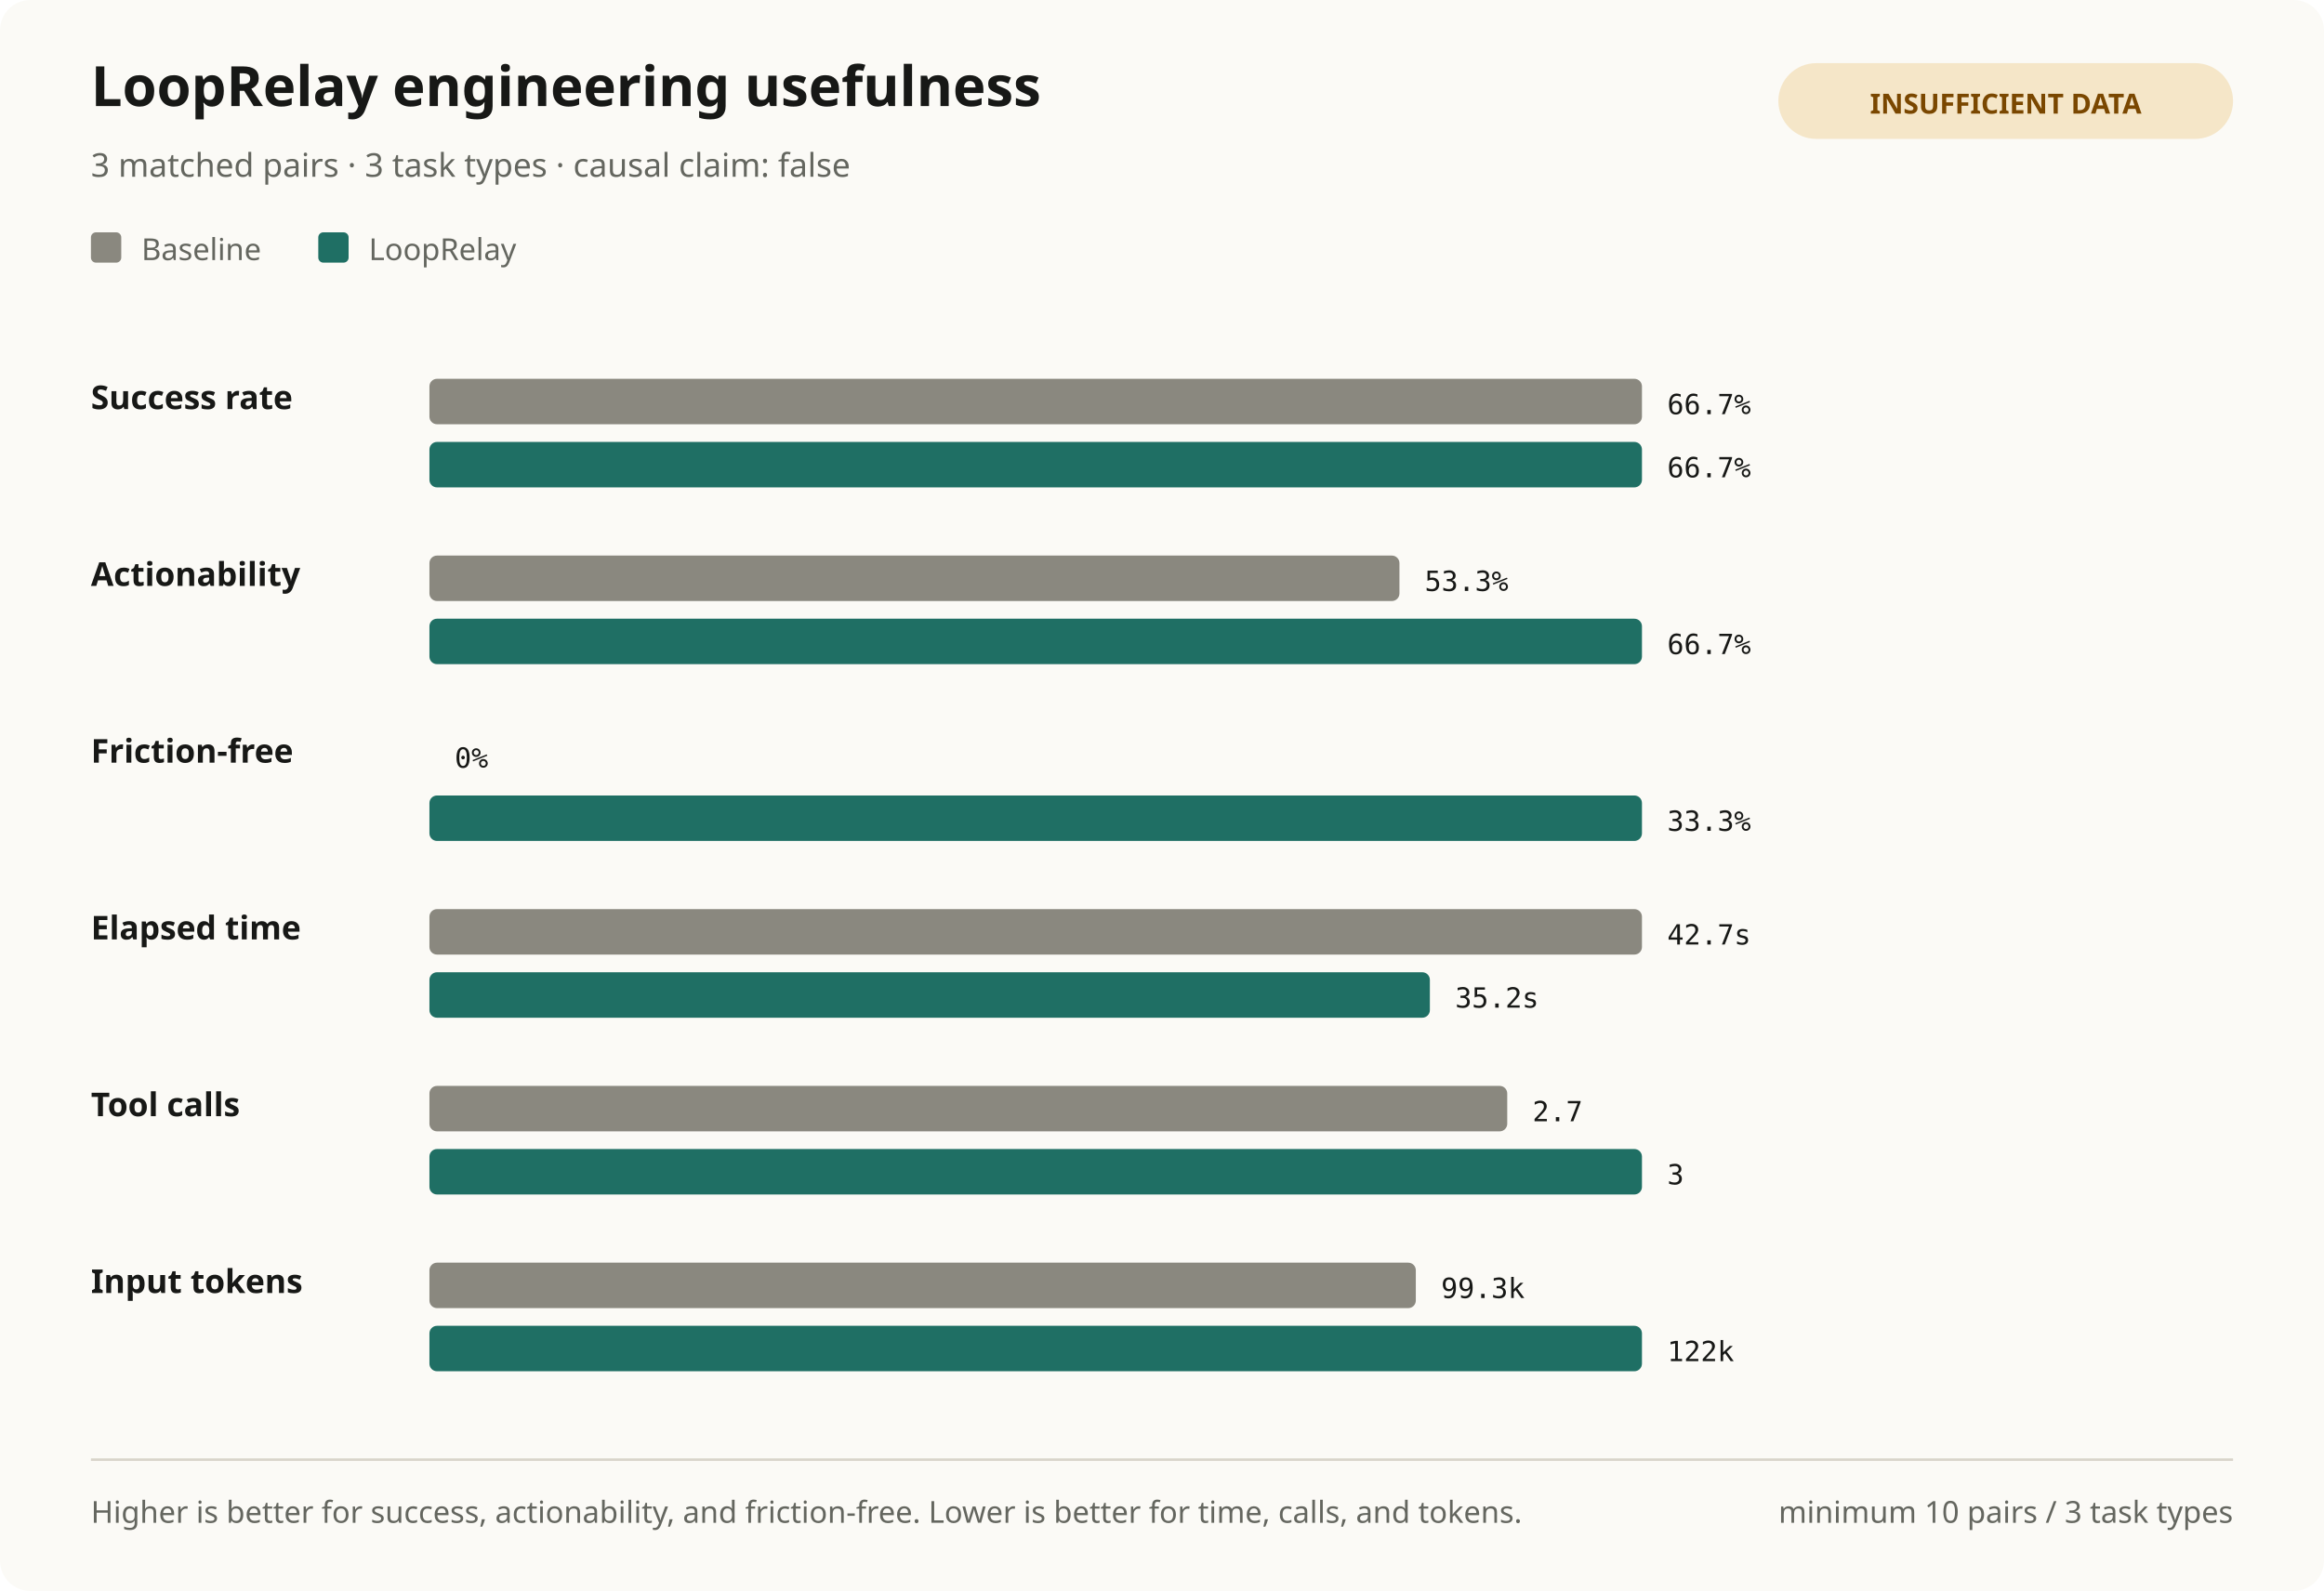
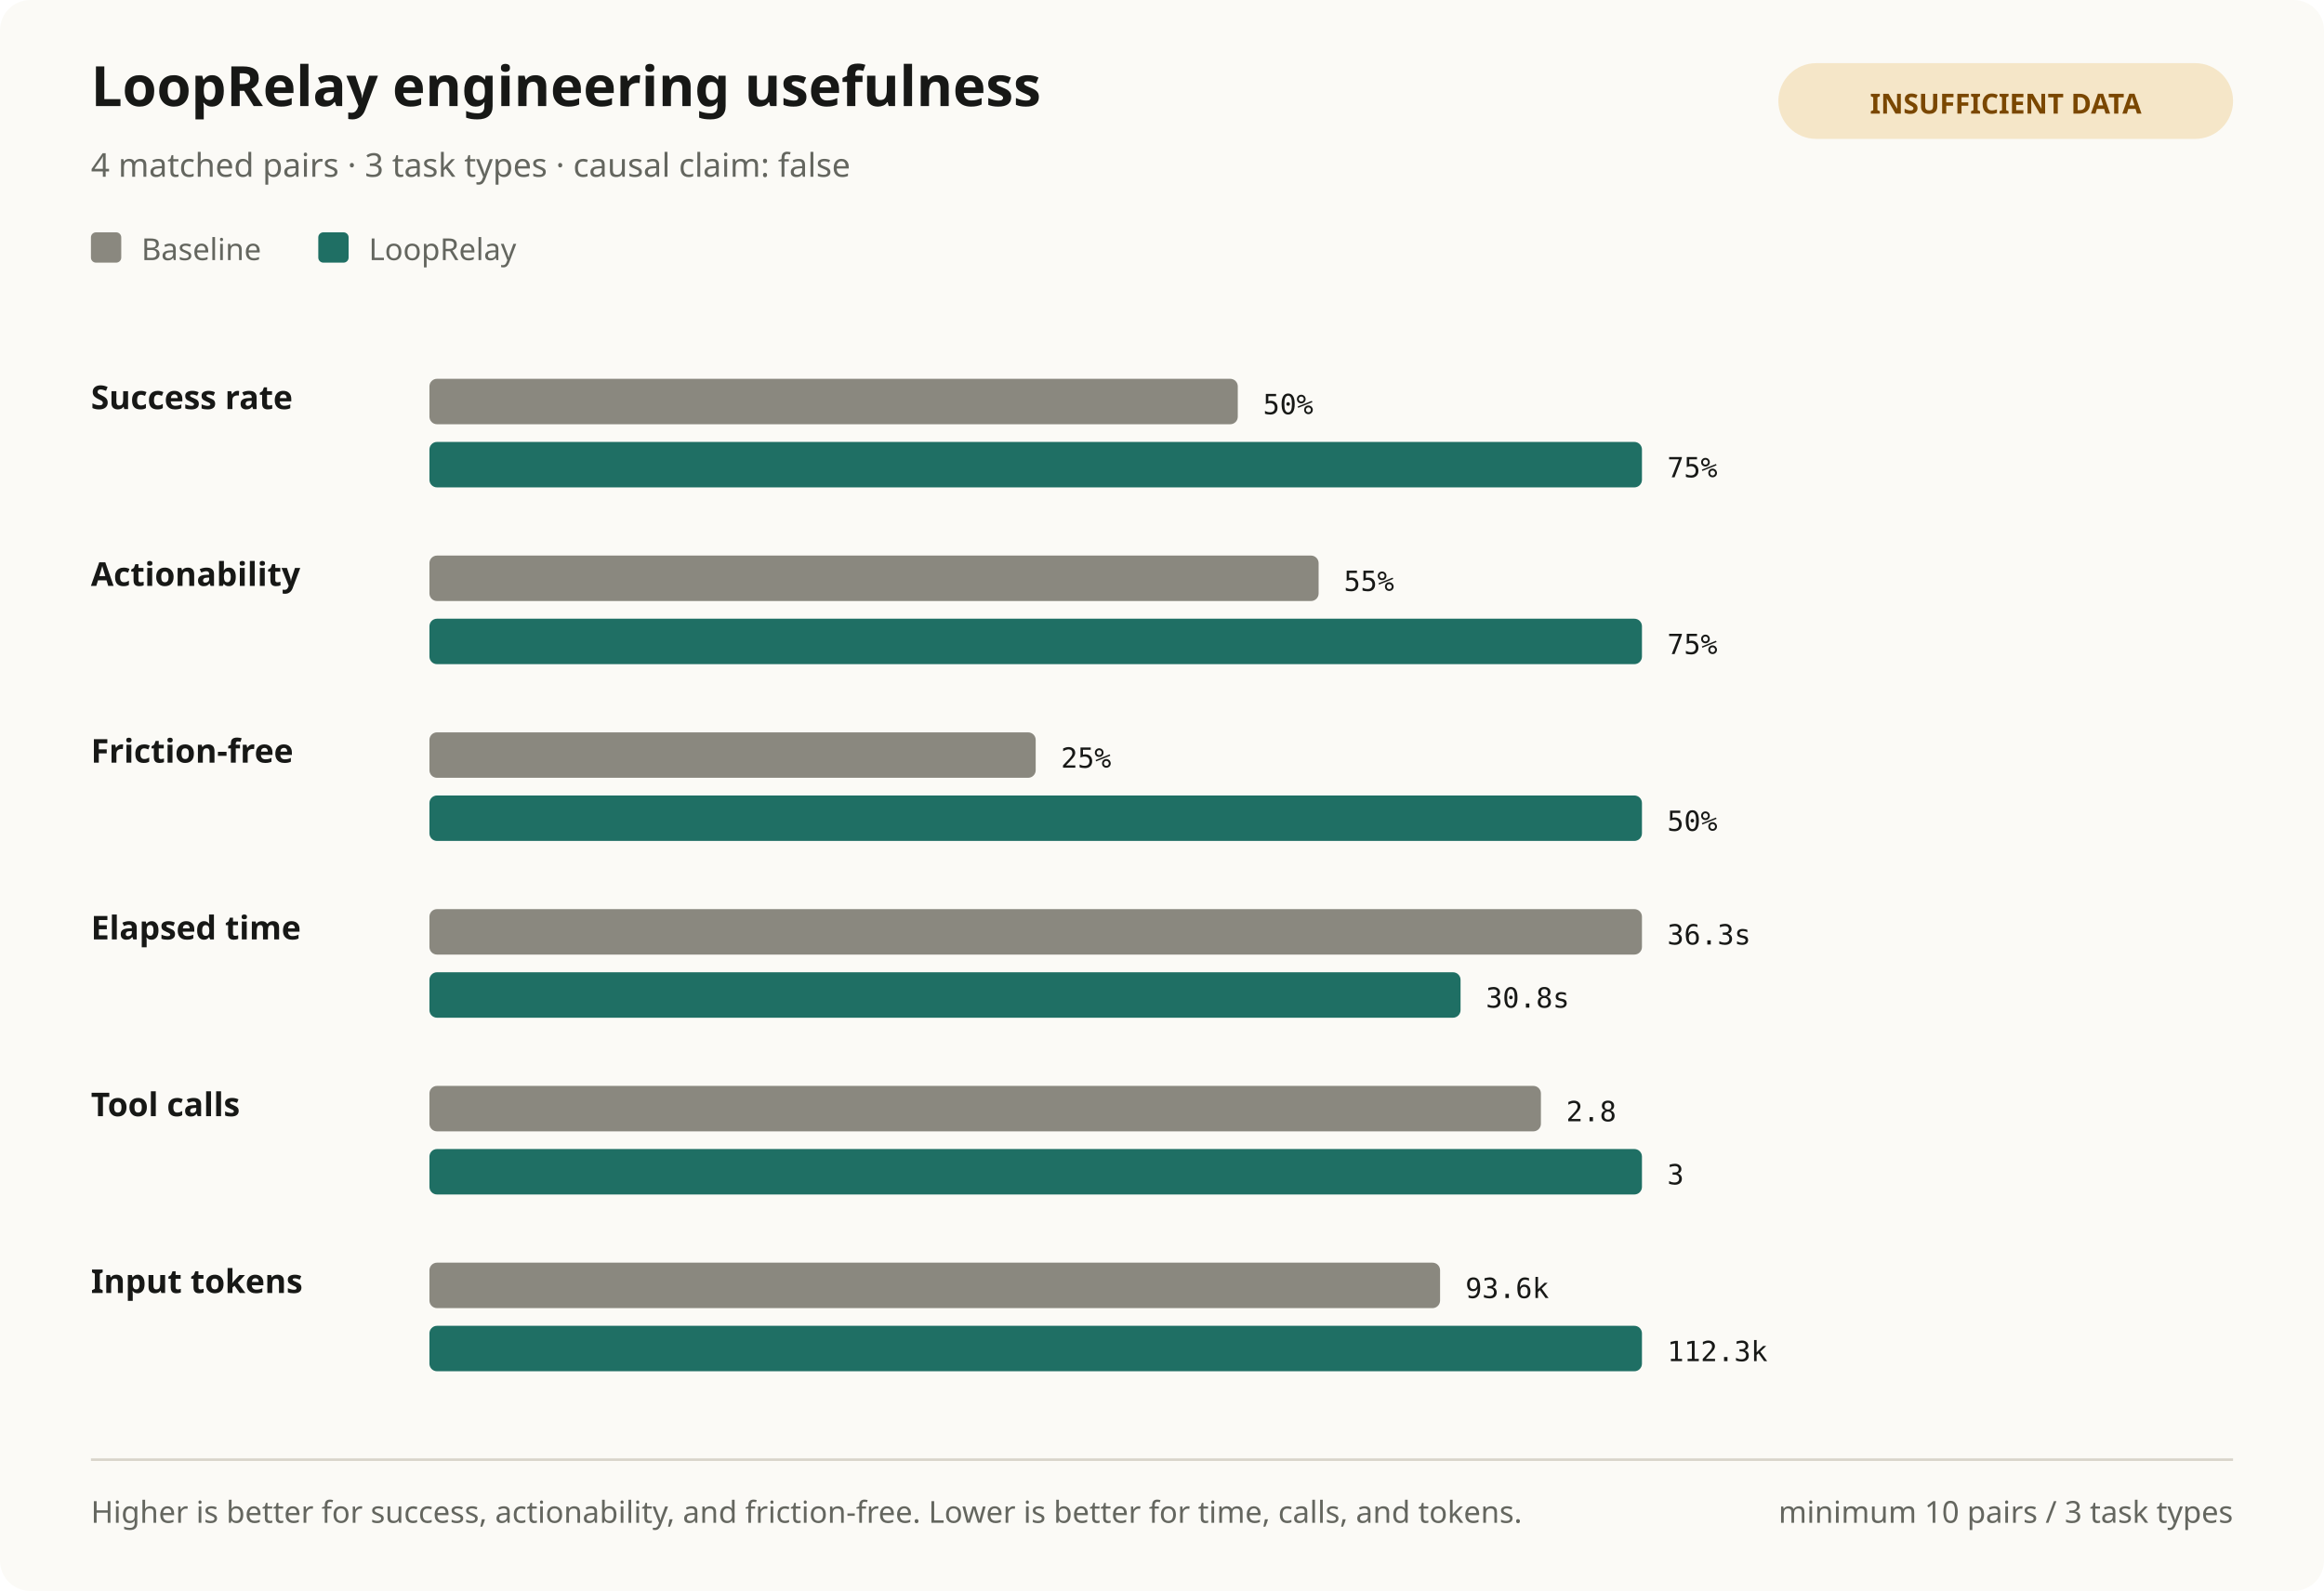
<svg xmlns="http://www.w3.org/2000/svg" width="920" height="630" viewBox="0 0 920 630" role="img" aria-labelledby="title desc">
  <rect width="920" height="630" rx="12" fill="#fbfaf6" />
  <text x="36" y="42" font-family="system-ui,sans-serif" font-size="22" font-weight="700" fill="#171816">LoopRelay engineering usefulness</text>
-   <text x="36" y="70" font-family="system-ui,sans-serif" font-size="13" fill="#64665f">3 matched pairs · 3 task types · causal claim: false</text>
+   <text x="36" y="70" font-family="system-ui,sans-serif" font-size="13" fill="#64665f">4 matched pairs · 3 task types · causal claim: false</text>
  <rect x="704" y="25" width="180" height="30" rx="15" fill="#f5e6c8" />
  <text x="794" y="45" text-anchor="middle" font-family="system-ui,sans-serif" font-size="11" font-weight="700" fill="#7a4700">INSUFFICIENT DATA</text>
  <rect x="36" y="92" width="12" height="12" rx="2" fill="#8a887f" />
  <text x="56" y="103" font-family="system-ui,sans-serif" font-size="12" fill="#64665f">Baseline</text>
  <rect x="126" y="92" width="12" height="12" rx="2" fill="#1f6f64" />
  <text x="146" y="103" font-family="system-ui,sans-serif" font-size="12" fill="#64665f">LoopRelay</text>
  <text x="36" y="162" font-family="system-ui,sans-serif" font-size="13" font-weight="600" fill="#171816">Success rate</text>
-   <rect x="170" y="150" width="480" height="18" rx="3" fill="#8a887f" />
-   <text x="660" y="164" font-family="ui-monospace,monospace" font-size="11" fill="#171816">66.7%</text>
+   <rect x="170" y="150" width="320" height="18" rx="3" fill="#8a887f" />
+   <text x="500" y="164" font-family="ui-monospace,monospace" font-size="11" fill="#171816">50%</text>
  <rect x="170" y="175" width="480" height="18" rx="3" fill="#1f6f64" />
-   <text x="660" y="189" font-family="ui-monospace,monospace" font-size="11" fill="#171816">66.7%</text>
+   <text x="660" y="189" font-family="ui-monospace,monospace" font-size="11" fill="#171816">75%</text>
  <text x="36" y="232" font-family="system-ui,sans-serif" font-size="13" font-weight="600" fill="#171816">Actionability</text>
-   <rect x="170" y="220" width="384" height="18" rx="3" fill="#8a887f" />
-   <text x="564" y="234" font-family="ui-monospace,monospace" font-size="11" fill="#171816">53.3%</text>
+   <rect x="170" y="220" width="352" height="18" rx="3" fill="#8a887f" />
+   <text x="532" y="234" font-family="ui-monospace,monospace" font-size="11" fill="#171816">55%</text>
  <rect x="170" y="245" width="480" height="18" rx="3" fill="#1f6f64" />
-   <text x="660" y="259" font-family="ui-monospace,monospace" font-size="11" fill="#171816">66.7%</text>
+   <text x="660" y="259" font-family="ui-monospace,monospace" font-size="11" fill="#171816">75%</text>
  <text x="36" y="302" font-family="system-ui,sans-serif" font-size="13" font-weight="600" fill="#171816">Friction-free</text>
-   <rect x="170" y="290" width="0" height="18" rx="3" fill="#8a887f" />
-   <text x="180" y="304" font-family="ui-monospace,monospace" font-size="11" fill="#171816">0%</text>
+   <rect x="170" y="290" width="240" height="18" rx="3" fill="#8a887f" />
+   <text x="420" y="304" font-family="ui-monospace,monospace" font-size="11" fill="#171816">25%</text>
  <rect x="170" y="315" width="480" height="18" rx="3" fill="#1f6f64" />
-   <text x="660" y="329" font-family="ui-monospace,monospace" font-size="11" fill="#171816">33.3%</text>
+   <text x="660" y="329" font-family="ui-monospace,monospace" font-size="11" fill="#171816">50%</text>
  <text x="36" y="372" font-family="system-ui,sans-serif" font-size="13" font-weight="600" fill="#171816">Elapsed time</text>
  <rect x="170" y="360" width="480" height="18" rx="3" fill="#8a887f" />
-   <text x="660" y="374" font-family="ui-monospace,monospace" font-size="11" fill="#171816">42.7s</text>
-   <rect x="170" y="385" width="396.042" height="18" rx="3" fill="#1f6f64" />
-   <text x="576.042" y="399" font-family="ui-monospace,monospace" font-size="11" fill="#171816">35.2s</text>
+   <text x="660" y="374" font-family="ui-monospace,monospace" font-size="11" fill="#171816">36.3s</text>
+   <rect x="170" y="385" width="408.188" height="18" rx="3" fill="#1f6f64" />
+   <text x="588.188" y="399" font-family="ui-monospace,monospace" font-size="11" fill="#171816">30.8s</text>
  <text x="36" y="442" font-family="system-ui,sans-serif" font-size="13" font-weight="600" fill="#171816">Tool calls</text>
-   <rect x="170" y="430" width="426.667" height="18" rx="3" fill="#8a887f" />
-   <text x="606.667" y="444" font-family="ui-monospace,monospace" font-size="11" fill="#171816">2.7</text>
+   <rect x="170" y="430" width="440" height="18" rx="3" fill="#8a887f" />
+   <text x="620" y="444" font-family="ui-monospace,monospace" font-size="11" fill="#171816">2.8</text>
  <rect x="170" y="455" width="480" height="18" rx="3" fill="#1f6f64" />
  <text x="660" y="469" font-family="ui-monospace,monospace" font-size="11" fill="#171816">3</text>
  <text x="36" y="512" font-family="system-ui,sans-serif" font-size="13" font-weight="600" fill="#171816">Input tokens</text>
-   <rect x="170" y="500" width="390.478" height="18" rx="3" fill="#8a887f" />
-   <text x="570.478" y="514" font-family="ui-monospace,monospace" font-size="11" fill="#171816">99.3k</text>
+   <rect x="170" y="500" width="400.081" height="18" rx="3" fill="#8a887f" />
+   <text x="580.081" y="514" font-family="ui-monospace,monospace" font-size="11" fill="#171816">93.6k</text>
  <rect x="170" y="525" width="480" height="18" rx="3" fill="#1f6f64" />
-   <text x="660" y="539" font-family="ui-monospace,monospace" font-size="11" fill="#171816">122k</text>
+   <text x="660" y="539" font-family="ui-monospace,monospace" font-size="11" fill="#171816">112.3k</text>
  <line x1="36" y1="578" x2="884" y2="578" stroke="#d8d4ca" />
  <text x="36" y="603" font-family="system-ui,sans-serif" font-size="12" fill="#64665f">Higher is better for success, actionability, and friction-free. Lower is better for time, calls, and tokens.</text>
  <text x="884" y="603" text-anchor="end" font-family="system-ui,sans-serif" font-size="12" fill="#64665f">minimum 10 pairs / 3 task types</text>
</svg>
